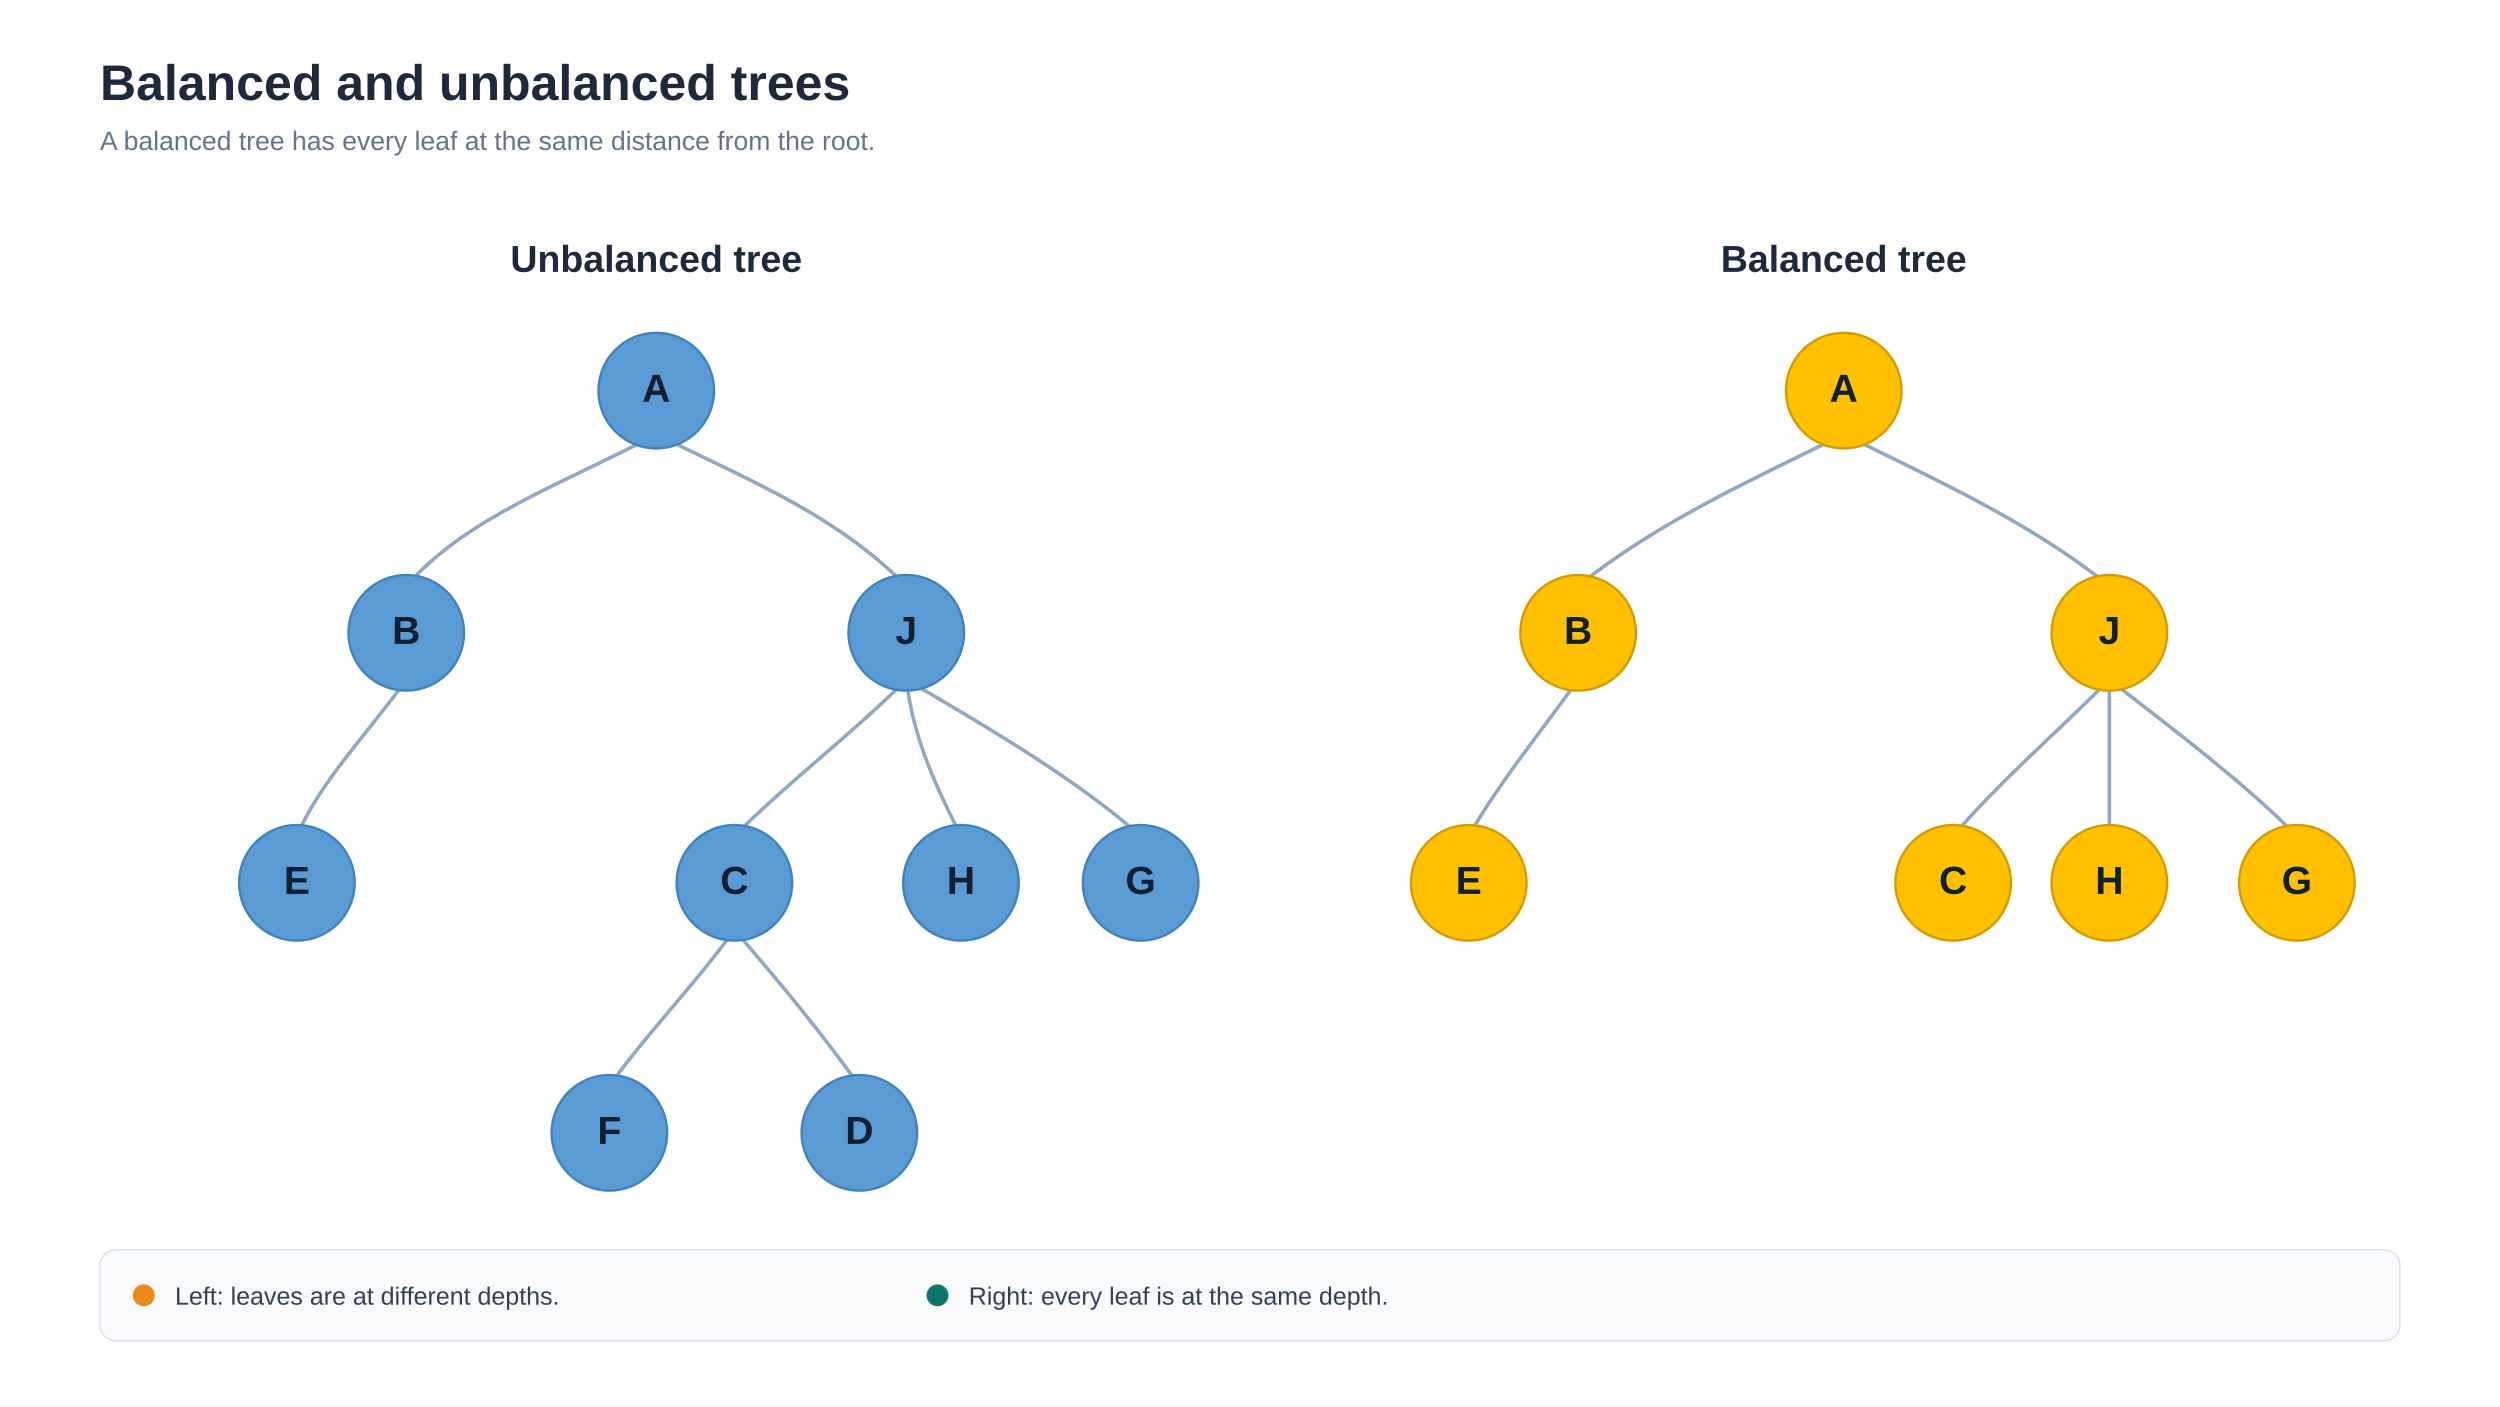
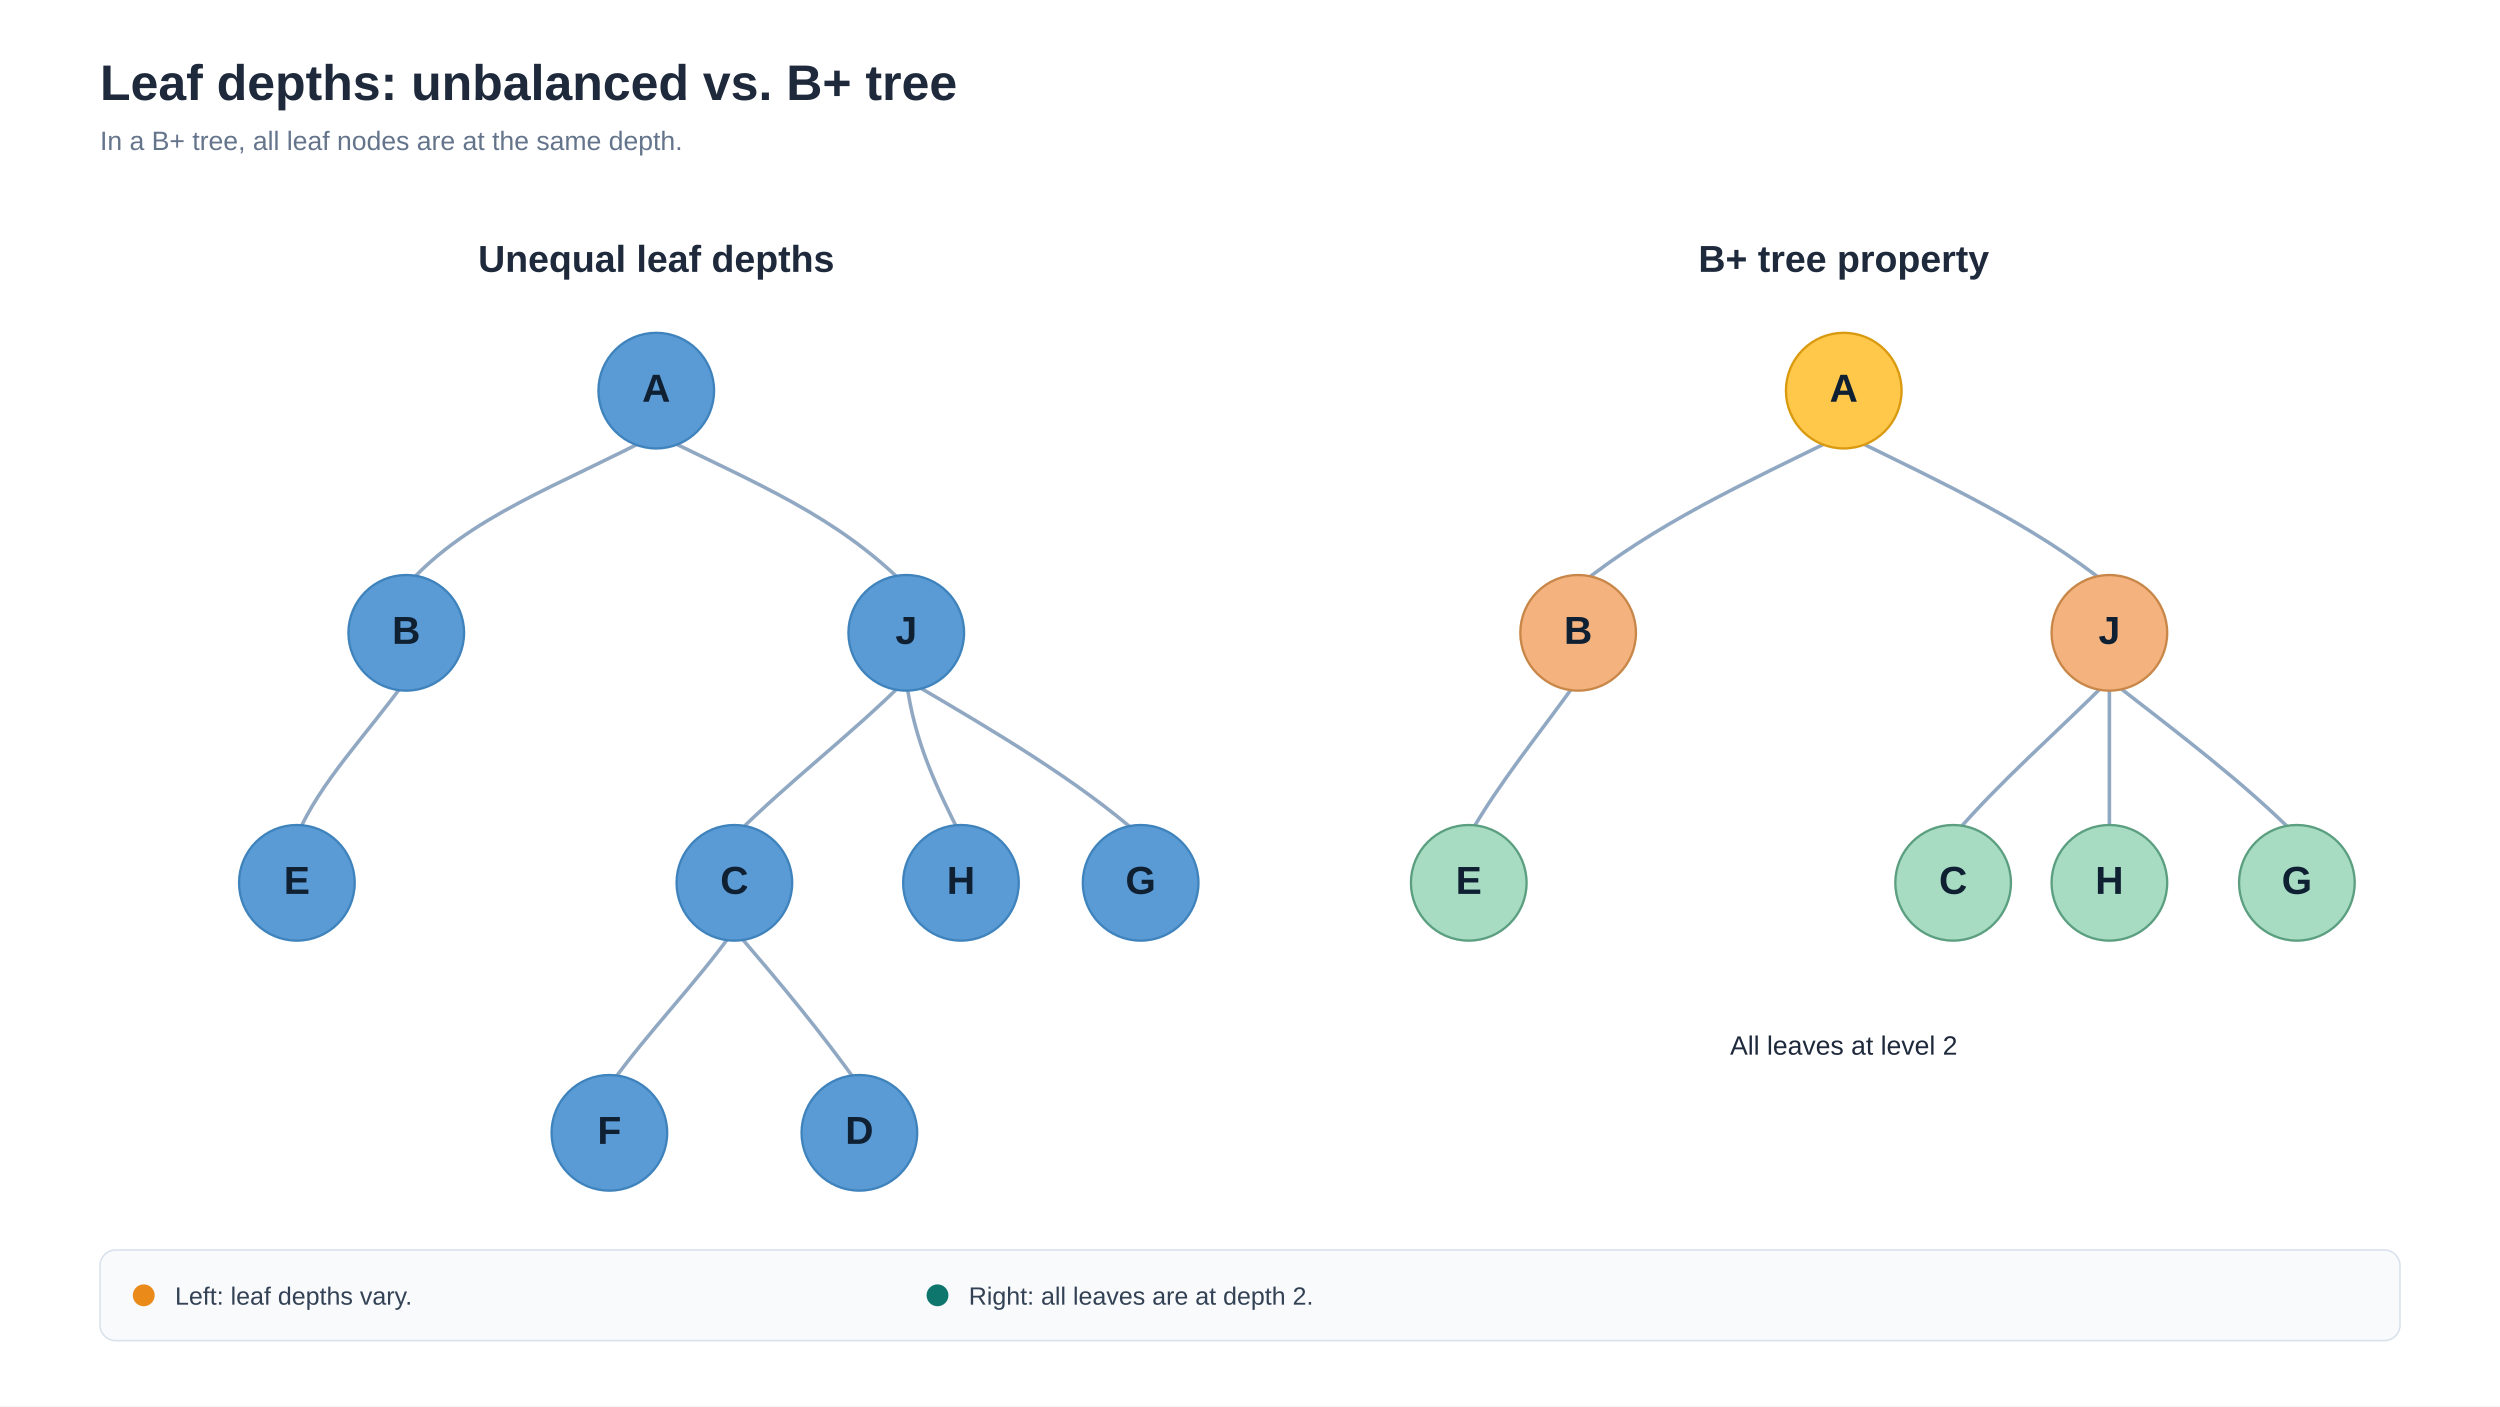
<svg xmlns="http://www.w3.org/2000/svg" width="1600" height="900" viewBox="0 0 1600 900" role="img" aria-labelledby="title desc">
  <defs>
    <style>
  text{font-family:Arial,Helvetica,sans-serif;fill:#1E293B}
  .title{font-size:32px;font-weight:700}
  .subtitle{font-size:17px;fill:#64748B}
  .label{font-size:19px;font-weight:600}
  .nodeText{font-size:25px;font-weight:700;text-anchor:middle;dominant-baseline:middle;fill:#102033}
  .edge{stroke:#91A8C3;stroke-width:2.3;fill:none;stroke-linecap:round}
  .note{font-size:16px;fill:#334155}
  .level{font-size:17px;fill:#334155}
 </style>
  </defs>
  <rect width="1600" height="900" fill="#FFFFFF" />
-   <text class="title" x="64" y="64">Balanced and unbalanced trees</text>
-   <text class="subtitle" x="64" y="96">A balanced tree has every leaf at the same distance from the root.</text>
-   <text x="420" y="174" text-anchor="middle" font-size="24" font-weight="700">Unbalanced tree</text>
-   <text x="1180" y="174" text-anchor="middle" font-size="24" font-weight="700">Balanced tree</text>
+   <text class="title" x="64" y="64">Leaf depths: unbalanced vs. B+ tree</text>
+   <text class="subtitle" x="64" y="96">In a B+ tree, all leaf nodes are at the same depth.</text>
+   <text x="420" y="174" text-anchor="middle" font-size="24" font-weight="700">Unequal leaf depths</text>
+   <text x="1180" y="174" text-anchor="middle" font-size="24" font-weight="700">B+ tree property</text>
  <g class="edge">
    <path d="M420 278 C360 310 300 330 260 375" />
    <path d="M420 278 C485 310 535 330 580 375" />
    <path d="M260 435 C235 470 205 500 190 535" />
    <path d="M580 435 C545 470 505 500 470 535" />
    <path d="M580 435 C585 475 600 505 615 535" />
    <path d="M580 435 C640 470 690 500 730 535" />
    <path d="M470 595 C445 630 415 660 390 695" />
    <path d="M470 595 C500 630 525 660 550 695" />
  </g>
  <g>
    <circle cx="420" cy="250" r="37" fill="#5B9BD5" stroke="#3F83BD" stroke-width="1.5" />
    <text class="nodeText" x="420" y="250">A</text>
    <circle cx="260" cy="405" r="37" fill="#5B9BD5" stroke="#3F83BD" stroke-width="1.5" />
    <text class="nodeText" x="260" y="405">B</text>
    <circle cx="580" cy="405" r="37" fill="#5B9BD5" stroke="#3F83BD" stroke-width="1.5" />
    <text class="nodeText" x="580" y="405">J</text>
    <circle cx="190" cy="565" r="37" fill="#5B9BD5" stroke="#3F83BD" stroke-width="1.5" />
    <text class="nodeText" x="190" y="565">E</text>
    <circle cx="470" cy="565" r="37" fill="#5B9BD5" stroke="#3F83BD" stroke-width="1.5" />
    <text class="nodeText" x="470" y="565">C</text>
    <circle cx="615" cy="565" r="37" fill="#5B9BD5" stroke="#3F83BD" stroke-width="1.5" />
    <text class="nodeText" x="615" y="565">H</text>
    <circle cx="730" cy="565" r="37" fill="#5B9BD5" stroke="#3F83BD" stroke-width="1.5" />
    <text class="nodeText" x="730" y="565">G</text>
    <circle cx="390" cy="725" r="37" fill="#5B9BD5" stroke="#3F83BD" stroke-width="1.5" />
    <text class="nodeText" x="390" y="725">F</text>
    <circle cx="550" cy="725" r="37" fill="#5B9BD5" stroke="#3F83BD" stroke-width="1.5" />
    <text class="nodeText" x="550" y="725">D</text>
  </g>
  <g class="edge">
    <path d="M1180 278 C1115 310 1060 335 1010 375" />
    <path d="M1180 278 C1245 310 1300 335 1350 375" />
    <path d="M1010 435 C985 470 960 500 940 535" />
    <path d="M1350 435 C1315 470 1280 500 1250 535" />
    <path d="M1350 435 C1350 475 1350 505 1350 535" />
    <path d="M1350 435 C1395 470 1435 500 1470 535" />
  </g>
  <g>
-     <circle cx="1180" cy="250" r="37" fill="#FFC000" stroke="#D49B00" stroke-width="1.5" />
+     <circle cx="1180" cy="250" r="37" fill="#FFC84A" stroke="#D99A10" stroke-width="1.5" />
    <text class="nodeText" x="1180" y="250">A</text>
-     <circle cx="1010" cy="405" r="37" fill="#FFC000" stroke="#D49B00" stroke-width="1.5" />
+     <circle cx="1010" cy="405" r="37" fill="#F3B27E" stroke="#C88749" stroke-width="1.5" />
    <text class="nodeText" x="1010" y="405">B</text>
-     <circle cx="1350" cy="405" r="37" fill="#FFC000" stroke="#D49B00" stroke-width="1.5" />
+     <circle cx="1350" cy="405" r="37" fill="#F3B27E" stroke="#C88749" stroke-width="1.5" />
    <text class="nodeText" x="1350" y="405">J</text>
-     <circle cx="940" cy="565" r="37" fill="#FFC000" stroke="#D49B00" stroke-width="1.5" />
+     <circle cx="940" cy="565" r="37" fill="#A7DCC3" stroke="#5B9F80" stroke-width="1.5" />
    <text class="nodeText" x="940" y="565">E</text>
-     <circle cx="1250" cy="565" r="37" fill="#FFC000" stroke="#D49B00" stroke-width="1.5" />
+     <circle cx="1250" cy="565" r="37" fill="#A7DCC3" stroke="#5B9F80" stroke-width="1.5" />
    <text class="nodeText" x="1250" y="565">C</text>
-     <circle cx="1350" cy="565" r="37" fill="#FFC000" stroke="#D49B00" stroke-width="1.5" />
+     <circle cx="1350" cy="565" r="37" fill="#A7DCC3" stroke="#5B9F80" stroke-width="1.5" />
    <text class="nodeText" x="1350" y="565">H</text>
-     <circle cx="1470" cy="565" r="37" fill="#FFC000" stroke="#D49B00" stroke-width="1.5" />
+     <circle cx="1470" cy="565" r="37" fill="#A7DCC3" stroke="#5B9F80" stroke-width="1.5" />
    <text class="nodeText" x="1470" y="565">G</text>
  </g>
+   <text x="1180" y="675" text-anchor="middle" font-size="17" fill="#3E7060">All leaves at level 2</text>
  <rect x="64" y="800" width="1472" height="58" rx="10" fill="#F8FAFC" stroke="#D8E1EC" />
  <circle cx="92" cy="829" r="7" fill="#EA8A19" />
-   <text class="note" x="112" y="835">Left: leaves are at different depths.</text>
+   <text class="note" x="112" y="835">Left: leaf depths vary.</text>
  <circle cx="600" cy="829" r="7" fill="#0F766E" />
-   <text class="note" x="620" y="835">Right: every leaf is at the same depth.</text>
+   <text class="note" x="620" y="835">Right: all leaves are at depth 2.</text>
</svg>
